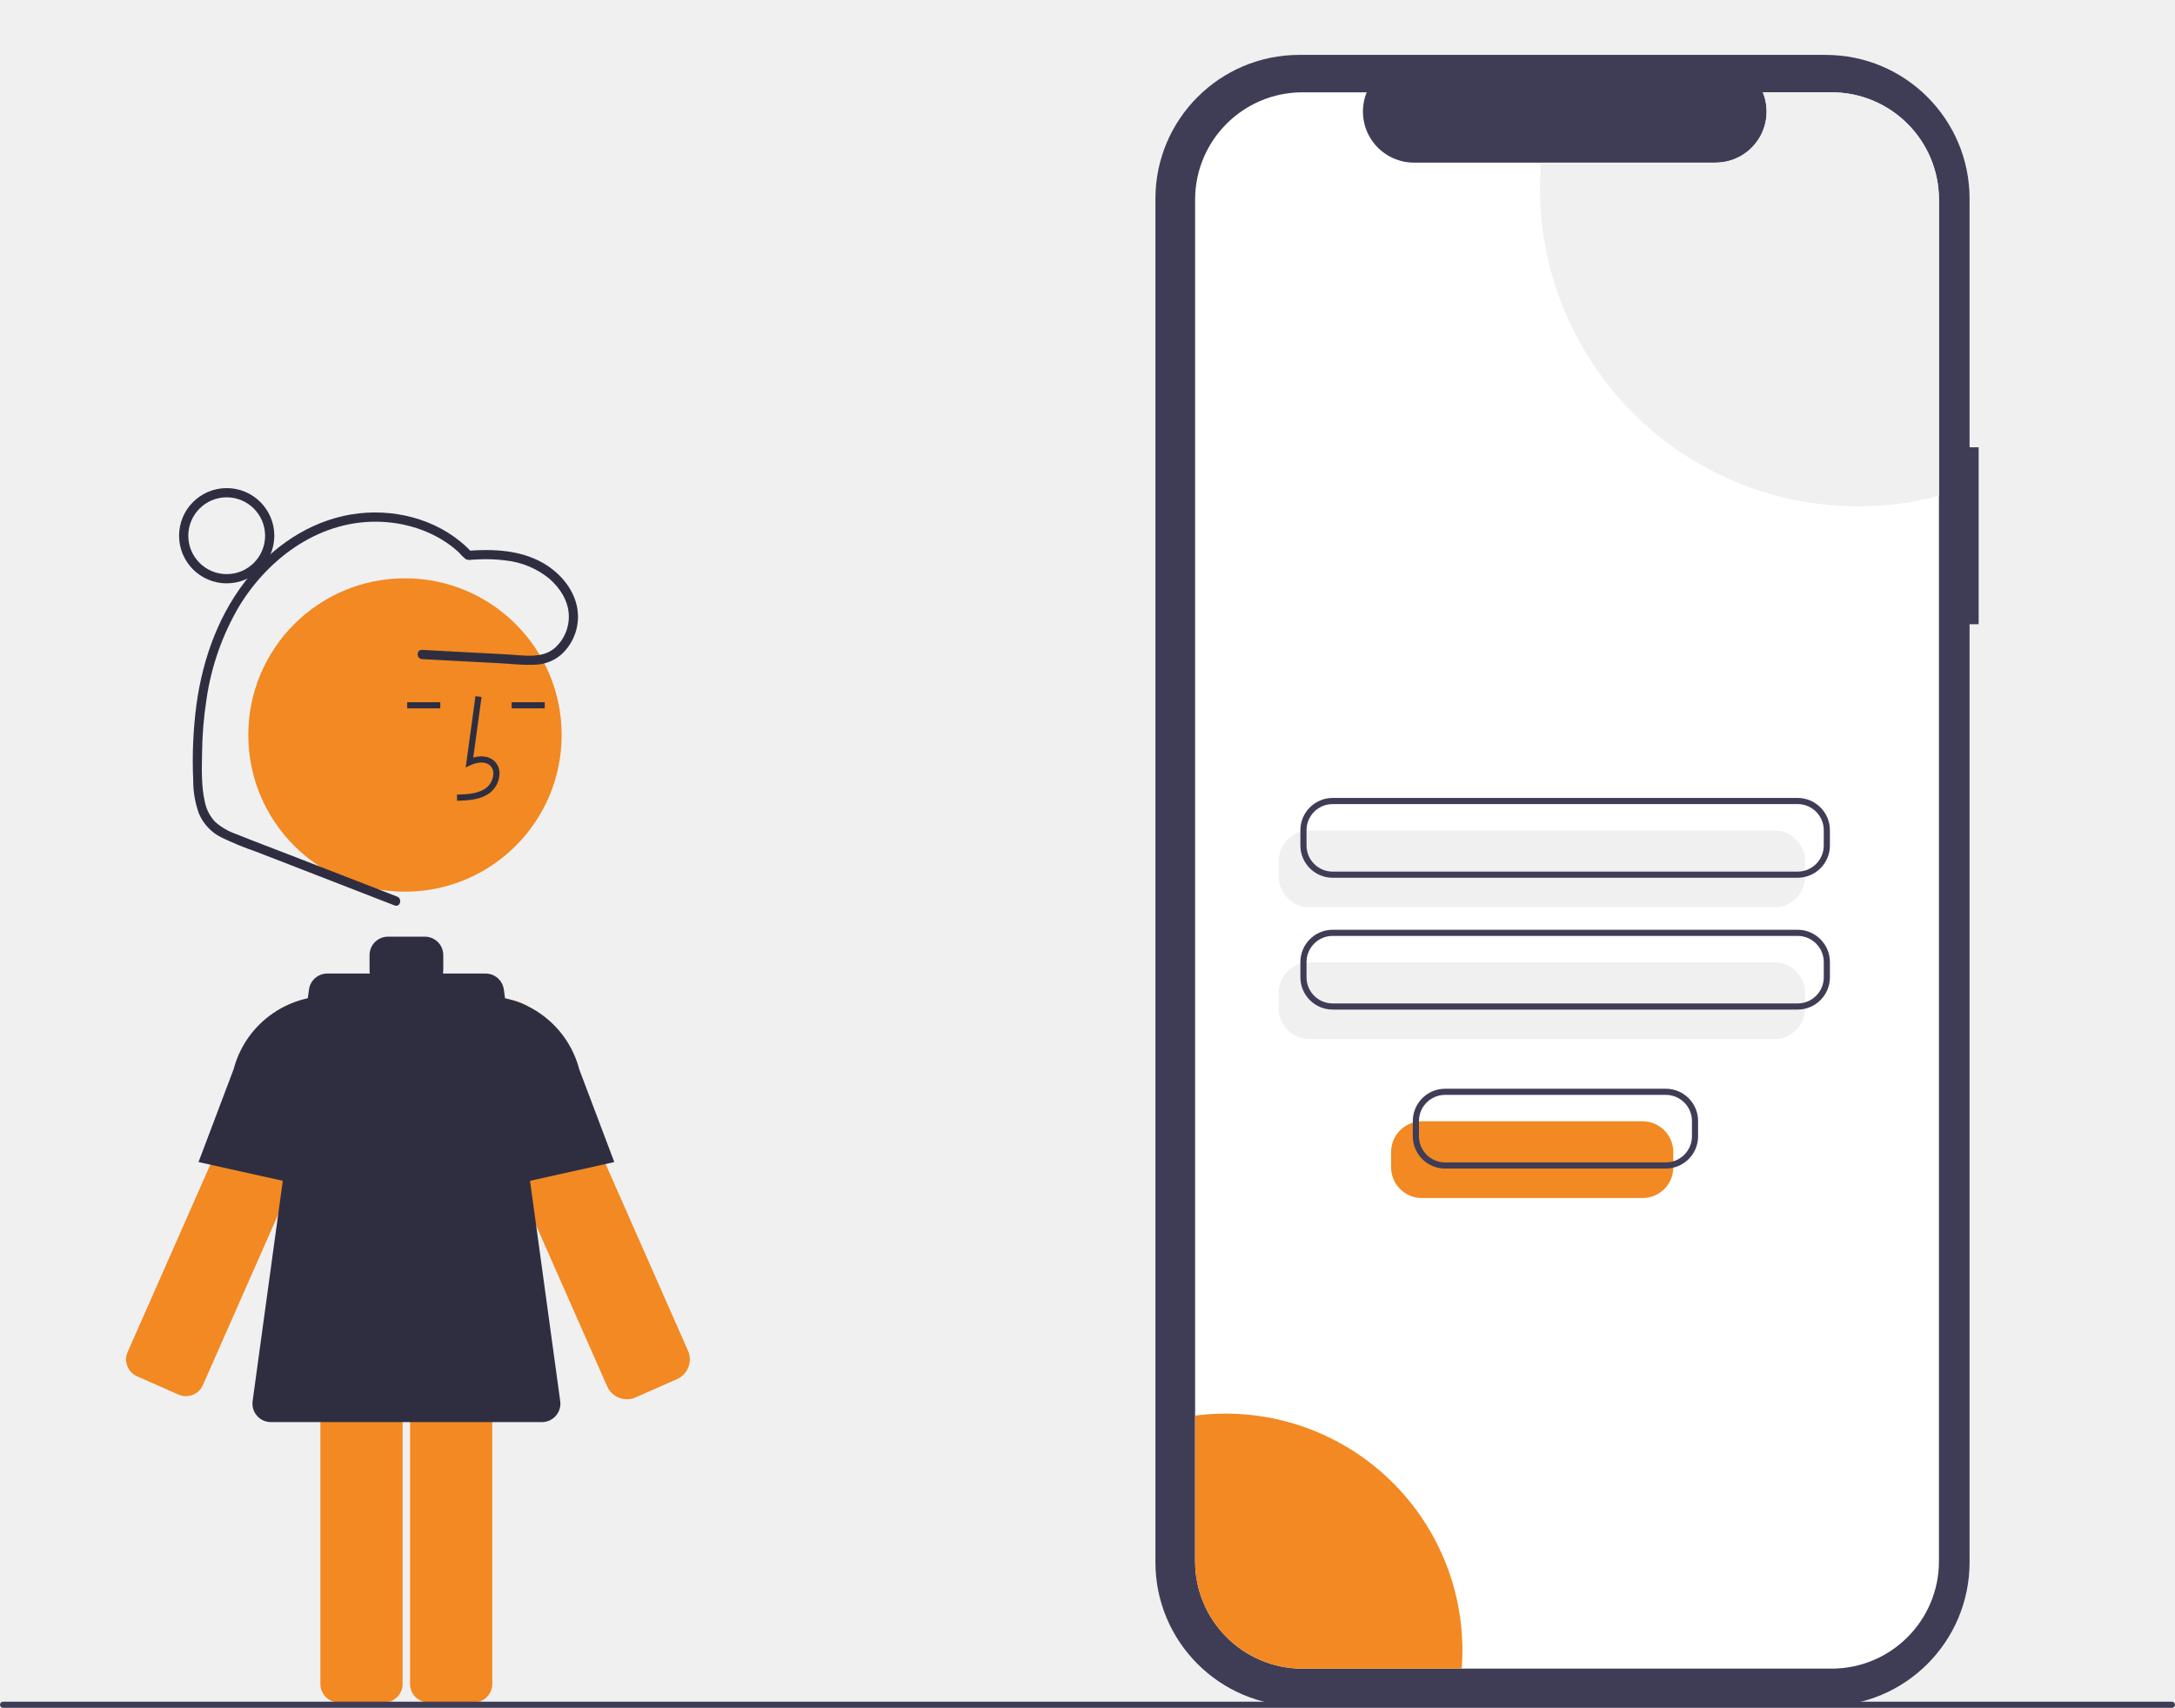
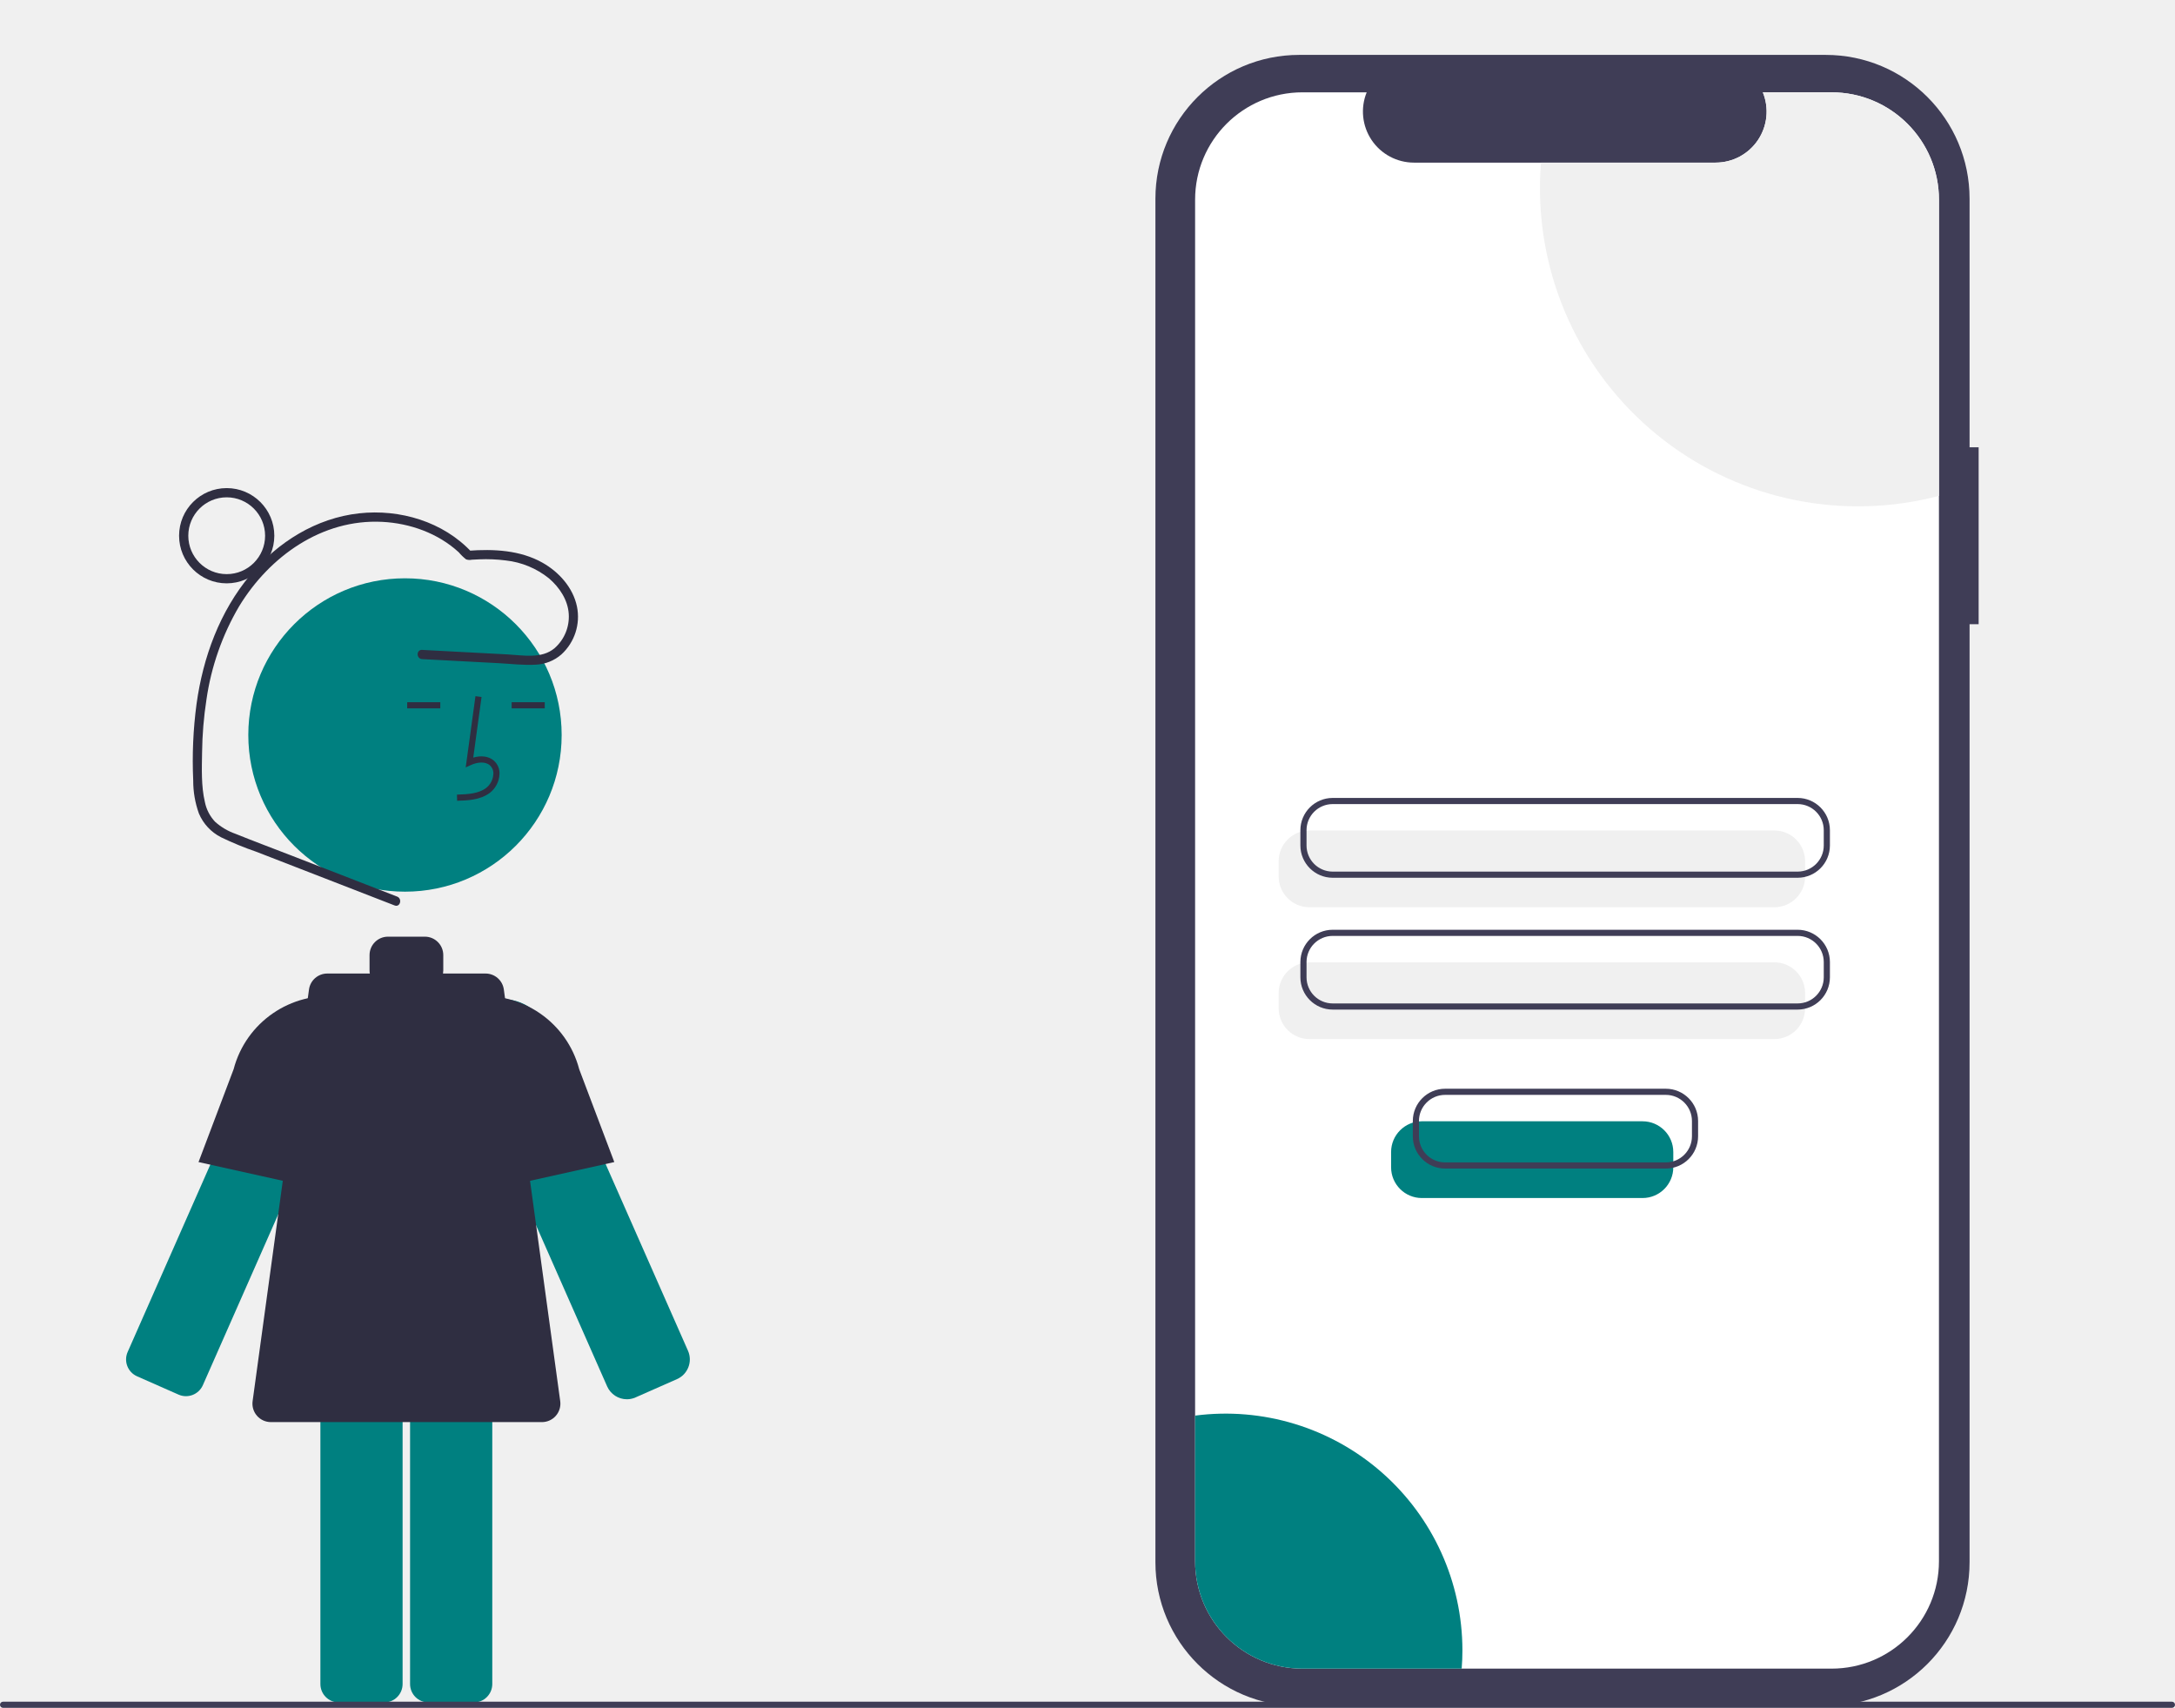
<svg xmlns="http://www.w3.org/2000/svg" width="708" height="555.867" viewBox="0 0 708 555.867" role="img" artist="Katerina Limpitsouni" source="https://undraw.co/">
  <path id="b10fb2cf-c586-4c5f-9fbf-e678f5ffa3db-36" data-name="Path 133" d="M890.465,679.515a211.722,211.722,0,0,1-46.196,37.27c-.392.241-.79.467-1.189.7l-27.639-24.463c.29-.27.612-.572.958-.905C836.992,672.563,939.229,535.838,946.042,502.544,945.572,505.317,952.189,614.094,890.465,679.515Z" transform="translate(-246 -172.0663)" fill="#f0f0f0" />
  <path id="a32c10c7-75df-4179-a648-6a8d2a687209-37" data-name="Path 134" d="M849.602,721.505c-.523.125-1.054.241-1.588.348l-20.735-18.353c.405-.141.879-.309,1.42-.496,8.897-3.15,35.394-12.66,61.764-23.492,28.334-11.644,56.533-24.8,62.598-33.227C951.76,648.244,911.686,707.622,849.602,721.505Z" transform="translate(-246 -172.0663)" fill="#f0f0f0" />
  <path d="M890.082,317.646h-2.953V236.753a46.819,46.819,0,0,0-46.819-46.819H668.926a46.819,46.819,0,0,0-46.819,46.819v443.789a46.819,46.819,0,0,0,46.819,46.819H840.31a46.819,46.819,0,0,0,46.819-46.819V375.228h2.953Z" transform="translate(-246 -172.0663)" fill="#3f3d56" />
  <path d="M877.163,237.074V680.217a34.957,34.957,0,0,1-34.969,34.957H669.984a34.954,34.954,0,0,1-34.957-34.957V237.074a34.954,34.954,0,0,1,34.957-34.957h20.898a16.619,16.619,0,0,0,15.383,22.88h98.181a16.601,16.601,0,0,0,15.384-22.88H842.193A34.957,34.957,0,0,1,877.163,237.074Z" transform="translate(-246 -172.0663)" fill="#fff" />
  <path d="M823.595,467.355H672.228a10.011,10.011,0,0,1-10-10v-4.978a10.011,10.011,0,0,1,10-10h151.367a10.011,10.011,0,0,1,10,10v4.978A10.011,10.011,0,0,1,823.595,467.355Z" transform="translate(-246 -172.0663)" fill="#f0f0f0" />
  <path d="M823.595,510.262H672.228a10.011,10.011,0,0,1-10-10v-4.978a10.011,10.011,0,0,1,10-10h151.367a10.011,10.011,0,0,1,10,10v4.978A10.011,10.011,0,0,1,823.595,510.262Z" transform="translate(-246 -172.0663)" fill="#f0f0f0" />
  <path d="M831.166,457.759H679.8a10.512,10.512,0,0,1-10.5-10.5v-4.978a10.512,10.512,0,0,1,10.5-10.5h151.367a10.512,10.512,0,0,1,10.5,10.5v4.978A10.512,10.512,0,0,1,831.166,457.759Zm-151.367-23.978a8.51,8.51,0,0,0-8.5,8.5v4.978a8.51,8.51,0,0,0,8.5,8.5h151.367a8.51,8.51,0,0,0,8.5-8.5v-4.978a8.51,8.51,0,0,0-8.5-8.5Z" transform="translate(-246 -172.0663)" fill="#3f3d56" />
  <path d="M831.166,500.666H679.8a10.512,10.512,0,0,1-10.5-10.5V485.189a10.512,10.512,0,0,1,10.5-10.5h151.367a10.512,10.512,0,0,1,10.5,10.5v4.978A10.512,10.512,0,0,1,831.166,500.666ZM679.8,476.689a8.51,8.51,0,0,0-8.5,8.5v4.978a8.51,8.51,0,0,0,8.5,8.5h151.367a8.51,8.51,0,0,0,8.5-8.5V485.189a8.51,8.51,0,0,0-8.5-8.5Z" transform="translate(-246 -172.0663)" fill="#3f3d56" />
  <path d="M877.163,237.074V333.464A103.539,103.539,0,0,1,747.28,233.389q0-4.24.341-8.392h56.826a16.601,16.601,0,0,0,15.384-22.88H842.193A34.957,34.957,0,0,1,877.163,237.074Z" transform="translate(-246 -172.0663)" fill="#f0f0f0" />
-   <path d="M722.041,709.154c0,2.032-.076,4.038-.24,6.02H669.984a34.954,34.954,0,0,1-34.957-34.957v-47.4a77.073,77.073,0,0,1,87.013,76.337Z" transform="translate(-246 -172.0663)" fill="#f28922" />
-   <path d="M304.121,625.985a6.007,6.007,0,0,0,7.911-3.067l46.679-105.794a13.379,13.379,0,0,0-17.077-17.876h-0a13.199,13.199,0,0,0-6.75,5.78,13.649,13.649,0,0,0-.654,1.293l-46.679,105.794a6,6,0,0,0,3.067,7.912Z" transform="translate(-246 -172.0663)" fill="#f28922" />
+   <path d="M722.041,709.154c0,2.032-.076,4.038-.24,6.02H669.984a34.954,34.954,0,0,1-34.957-34.957v-47.4a77.073,77.073,0,0,1,87.013,76.337Z" transform="translate(-246 -172.0663)" fill="#008080" />
+   <path d="M304.121,625.985a6.007,6.007,0,0,0,7.911-3.067l46.679-105.794a13.379,13.379,0,0,0-17.077-17.876h-0a13.199,13.199,0,0,0-6.75,5.78,13.649,13.649,0,0,0-.654,1.293l-46.679,105.794a6,6,0,0,0,3.067,7.912Z" transform="translate(-246 -172.0663)" fill="#008080" />
  <path d="M356.795,560.557l-46.172-10.261,11.428-30.232a31.95,31.95,0,0,1,34.299-23.628l.445.049Z" transform="translate(-246 -172.0663)" fill="#2f2e41" />
-   <path d="M450.055,627.498a7.028,7.028,0,0,1-6.412-4.177L396.964,517.527a14.381,14.381,0,0,1,25.609-12.997v-0a14.618,14.618,0,0,1,.703,1.388l46.679,105.794a7,7,0,0,1-3.579,9.23l-13.961,6.16-.007-.016A6.944,6.944,0,0,1,450.055,627.498Z" transform="translate(-246 -172.0663)" fill="#f28922" />
-   <path d="M385.485,591.169a6.007,6.007,0,0,0-6,6V720.183a6.007,6.007,0,0,0,6,6H400.245a6.007,6.007,0,0,0,6-6V597.169a6.007,6.007,0,0,0-6-6Z" transform="translate(-246 -172.0663)" fill="#f28922" />
-   <path d="M356.293,591.169a6.007,6.007,0,0,0-6,6V720.183a6.007,6.007,0,0,0,6,6h14.76a6.007,6.007,0,0,0,6-6V597.169a6.007,6.007,0,0,0-6-6Z" transform="translate(-246 -172.0663)" fill="#f28922" />
-   <circle cx="131.828" cy="239.224" r="51" fill="#f28922" />
+   <path d="M450.055,627.498a7.028,7.028,0,0,1-6.412-4.177L396.964,517.527a14.381,14.381,0,0,1,25.609-12.997v-0a14.618,14.618,0,0,1,.703,1.388l46.679,105.794a7,7,0,0,1-3.579,9.23l-13.961,6.16-.007-.016A6.944,6.944,0,0,1,450.055,627.498Z" transform="translate(-246 -172.0663)" fill="#008080" />
+   <path d="M385.485,591.169a6.007,6.007,0,0,0-6,6V720.183a6.007,6.007,0,0,0,6,6H400.245a6.007,6.007,0,0,0,6-6V597.169a6.007,6.007,0,0,0-6-6Z" transform="translate(-246 -172.0663)" fill="#008080" />
+   <path d="M356.293,591.169a6.007,6.007,0,0,0-6,6V720.183a6.007,6.007,0,0,0,6,6h14.76a6.007,6.007,0,0,0,6-6V597.169a6.007,6.007,0,0,0-6-6Z" transform="translate(-246 -172.0663)" fill="#008080" />
+   <circle cx="131.828" cy="239.224" r="51" fill="#008080" />
  <path d="M394.8,432.699c3.306-.092,7.42-.207,10.59-2.522a8.133,8.133,0,0,0,3.2-6.073,5.471,5.471,0,0,0-1.86-4.493c-1.656-1.399-4.073-1.727-6.678-.961l2.699-19.726-1.981-.271L397.596,421.843l1.655-.759c1.918-.88,4.552-1.328,6.188.055a3.515,3.515,0,0,1,1.153,2.896,6.147,6.147,0,0,1-2.381,4.528c-2.467,1.802-5.746,2.034-9.466,2.138Z" transform="translate(-246 -172.0663)" fill="#2f2e41" />
  <rect x="166.55" y="228.559" width="10.772" height="2" fill="#2f2e41" />
  <rect x="132.55" y="228.559" width="10.772" height="2" fill="#2f2e41" />
  <path d="M428.362,628.119l-18.356-134a6,6,0,0,0-5.945-5.186H390.205a6.025,6.025,0,0,0,.09-1v-5a6,6,0,0,0-6-6h-12a6,6,0,0,0-6,6v5a6.025,6.025,0,0,0,.09,1H352.53a6,6,0,0,0-5.945,5.186l-18.356,134a6,6,0,0,0,5.944,6.814h88.244A6,6,0,0,0,428.362,628.119Z" transform="translate(-246 -172.0663)" fill="#2f2e41" />
  <path d="M399.795,560.557V496.486l.445-.049a31.961,31.961,0,0,1,34.315,23.68l11.411,30.18Z" transform="translate(-246 -172.0663)" fill="#2f2e41" />
  <path d="M375.26,463.882l-35.275-13.692c-5.768-2.239-11.569-4.41-17.307-6.726a19.726,19.726,0,0,1-6.662-3.926,13.09,13.09,0,0,1-3.321-6.427c-1.223-5.171-1.002-10.825-.915-16.102a122.699,122.699,0,0,1,1.422-17.241,83.286,83.286,0,0,1,10.65-30.38c9.893-16.232,26.937-28.444,46.543-27.469,9.077.451,18.206,3.708,24.949,9.914a15.751,15.751,0,0,0,2.355,2.282,3.268,3.268,0,0,0,1.876.126q1.234-.079,2.471-.121a51.043,51.043,0,0,1,8.566.359,27.121,27.121,0,0,1,14.13,5.867c3.37,2.899,6.112,6.992,6.395,11.54a13.66,13.66,0,0,1-4.614,11.151c-4.209,3.547-10.213,2.3-15.261,2.033l-18.494-.98-9.37-.496c-1.929-.102-1.924,2.898,0,3l24.905,1.319c4.002.212,8.127.732,12.132.492a13.574,13.574,0,0,0,8.333-3.352,16.628,16.628,0,0,0,5.037-15.601c-1.284-6.138-5.852-11.215-11.207-14.235-7.286-4.11-15.988-4.504-24.141-3.896l1.061.439c-9.222-9.898-23.349-14.077-36.61-12.615-14.002,1.544-26.456,9.356-35.404,20.038-9.976,11.909-15.413,26.76-17.527,42.03a139.839,139.839,0,0,0-1.082,24.88,31.35,31.35,0,0,0,1.852,10.751,15.39,15.39,0,0,0,7.225,7.746,103.398,103.398,0,0,0,11.468,4.711L342.436,454.344l25.528,9.909,6.498,2.522c1.801.699,2.581-2.201.798-2.893Z" transform="translate(-246 -172.0663)" fill="#2f2e41" />
  <path d="M319.795,361.934a15.5,15.5,0,1,1,15.5-15.5A15.517,15.517,0,0,1,319.795,361.934Zm0-28a12.5,12.5,0,1,0,12.5,12.5A12.514,12.514,0,0,0,319.795,333.934Z" transform="translate(-246 -172.0663)" fill="#2f2e41" />
  <rect x="528.177" y="440.815" width="42.237" height="42.237" transform="translate(147.6141 -410.7547) rotate(37.40978)" fill="#f0f0f0" />
  <path d="M389.295,228.934a33.949,33.949,0,0,1,27.277,13.702l19.59-25.614-58.779-44.956-44.956,58.779,25.333,19.376A34.003,34.003,0,0,1,389.295,228.934Z" transform="translate(-246 -172.0663)" fill="#f0f0f0" />
  <path d="M953,727.934H247a1,1,0,0,1,0-2H953a1,1,0,0,1,0,2Z" transform="translate(-246 -172.0663)" fill="#3f3d56" />
-   <path d="M780.687,562.003H708.825a10.011,10.011,0,0,1-10-10v-4.978a10.011,10.011,0,0,1,10-10h71.862a10.011,10.011,0,0,1,10,10v4.978A10.011,10.011,0,0,1,780.687,562.003Z" transform="translate(-246 -172.0663)" fill="#f28922" />
+   <path d="M780.687,562.003H708.825a10.011,10.011,0,0,1-10-10v-4.978a10.011,10.011,0,0,1,10-10h71.862a10.011,10.011,0,0,1,10,10v4.978A10.011,10.011,0,0,1,780.687,562.003Z" transform="translate(-246 -172.0663)" fill="#008080" />
  <path d="M788.259,552.407H716.397a10.512,10.512,0,0,1-10.5-10.5v-4.978a10.512,10.512,0,0,1,10.5-10.5h71.862a10.512,10.512,0,0,1,10.5,10.5v4.978A10.512,10.512,0,0,1,788.259,552.407Zm-71.862-23.978a8.51,8.51,0,0,0-8.5,8.5v4.978a8.51,8.51,0,0,0,8.5,8.5h71.862a8.51,8.51,0,0,0,8.5-8.5v-4.978a8.51,8.51,0,0,0-8.5-8.5Z" transform="translate(-246 -172.0663)" fill="#3f3d56" />
</svg>
